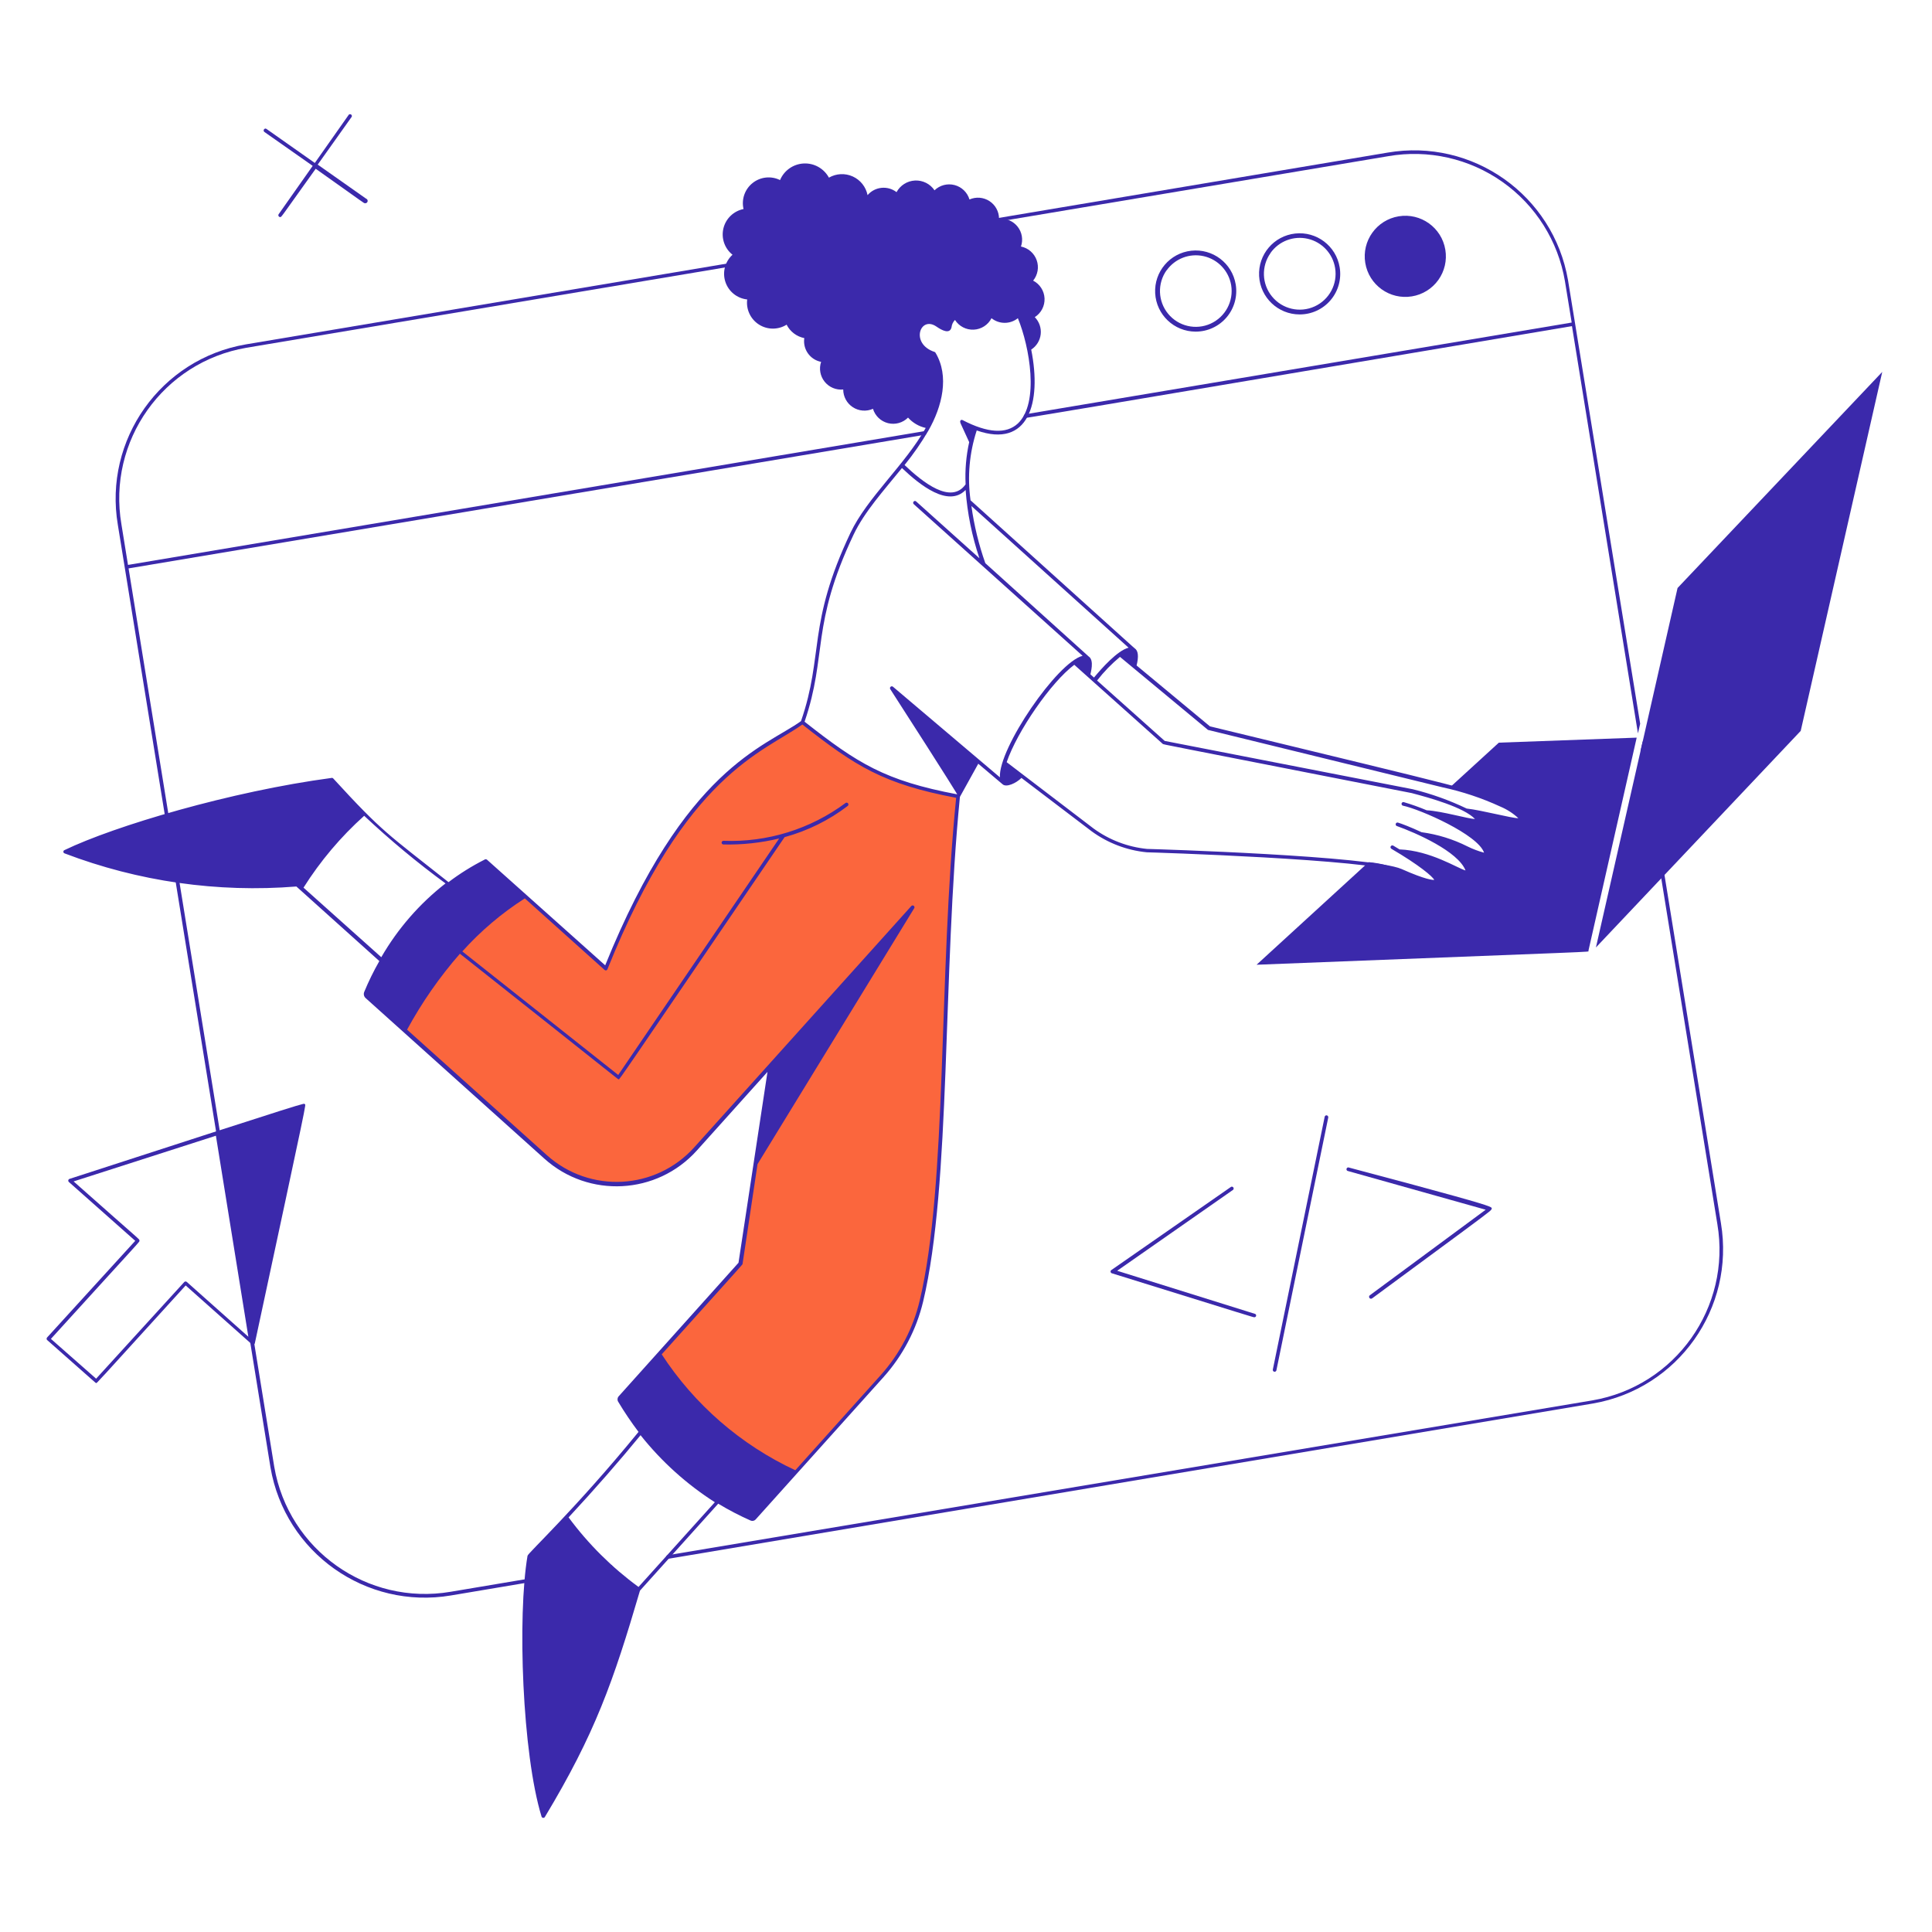
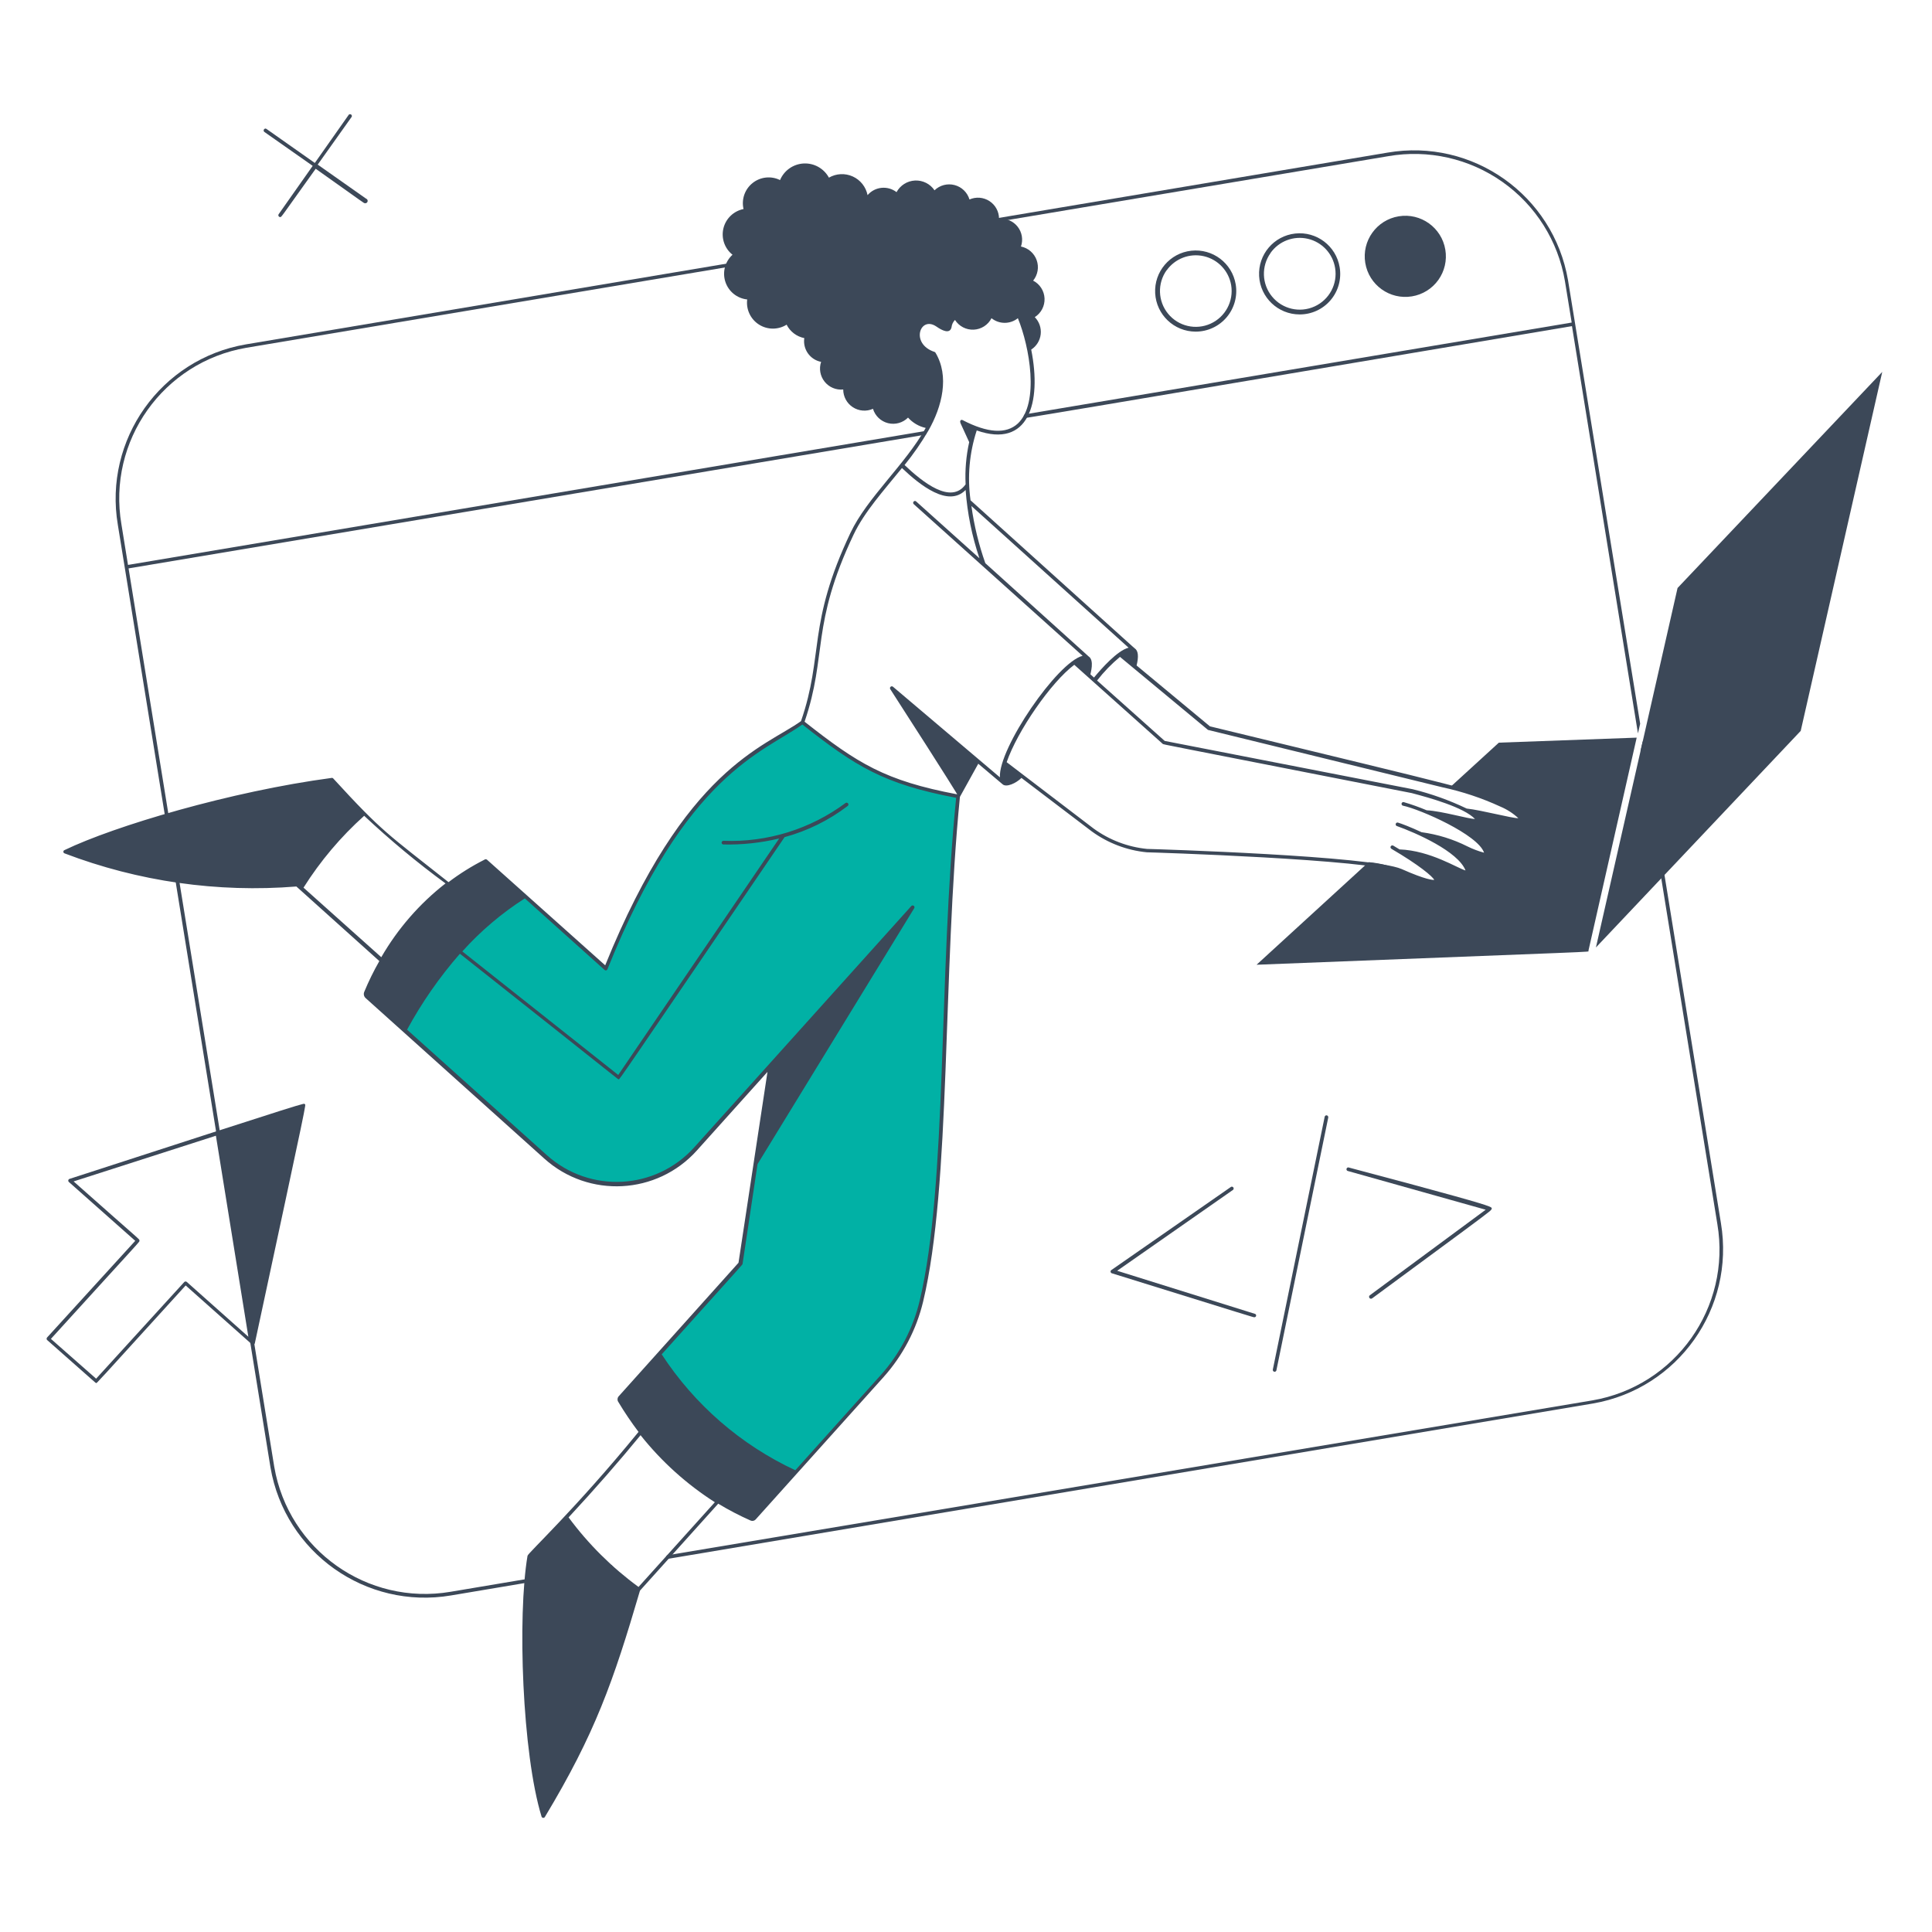
<svg xmlns="http://www.w3.org/2000/svg" viewBox="0 0 250 250">
  <g transform="matrix(1.25,0,0,1.25,0,0)">
    <g>
-       <path d="M63.19,162l-16.54,2.78a15.84,15.84,0,0,1-18.26-12.94l-15.08-93L95.78,45a.19.19,0,0,0-.07-.37L13.25,58.48l-.68-4.2A15.84,15.84,0,0,1,25.51,36L143.7,16.17A15.81,15.81,0,0,1,162,29.1l.7,4.29-56.53,9.49a.19.19,0,0,0,0,.38c.1,0,.24,0,56.56-9.5l6.83,42.16.23-1L162.32,29A16.18,16.18,0,0,0,143.63,15.8L25.45,35.65A16.22,16.22,0,0,0,12.2,54.34L28,151.91a16.22,16.22,0,0,0,18.69,13.25l16.54-2.78A.19.19,0,0,0,63.19,162Z" style="fill: #3B29AB" />
-       <path d="M178.15,126.62l-8.09-49.9-.23,1,7.95,49a15.84,15.84,0,0,1-12.95,18.25L69.09,161a.19.19,0,0,0,.06.37l95.75-16.08A16.23,16.23,0,0,0,178.15,126.62Z" style="fill: #3B29AB" />
+       <path d="M63.19,162l-16.54,2.78a15.84,15.84,0,0,1-18.26-12.94l-15.08-93L95.78,45a.19.19,0,0,0-.07-.37L13.25,58.48l-.68-4.2A15.84,15.84,0,0,1,25.51,36L143.7,16.17A15.81,15.81,0,0,1,162,29.1l.7,4.29-56.53,9.49a.19.19,0,0,0,0,.38c.1,0,.24,0,56.56-9.5l6.83,42.16.23-1L162.32,29A16.18,16.18,0,0,0,143.63,15.8L25.45,35.65A16.22,16.22,0,0,0,12.2,54.34L28,151.91a16.22,16.22,0,0,0,18.69,13.25l16.54-2.78A.19.19,0,0,0,63.19,162Z" style="fill: #3c4858" />
+       <path d="M178.15,126.62l-8.09-49.9-.23,1,7.95,49a15.84,15.84,0,0,1-12.95,18.25L69.09,161a.19.19,0,0,0,.06.37l95.75-16.08A16.23,16.23,0,0,0,178.15,126.62Z" style="fill: #3c4858" />
      <g>
-         <path d="M164.43,98.44l5-22.08-14.27.52-5.12,4.68a23.38,23.38,0,0,1,5.19,1.76,6.48,6.48,0,0,1,1.9,1.24c.78.89-3.39-.39-5.45-.61a5,5,0,0,1,1.11.84c.53.6-1.72-.21-3.77-.55a3.56,3.56,0,0,0-1.19-.1c2,.89,5.05,2.58,5.78,3.88.88,1.58-3.62-1.55-6.53-1.64,1.85.86,3.86,2,4.59,3.37,1,1.8-2.58-1.49-6.84-1.63h0c4.07,2.46,6,4.49.2,2a10.19,10.19,0,0,0-3.35-.87l-11.6,10.62C167,98.42,164.4,98.57,164.43,98.44Z" style="fill: #3B29AB" />
-         <polygon points="173.66 60.87 165.21 98.08 186.41 75.66 194.85 38.5 173.66 60.87" style="fill: #3B29AB" />
+         <path d="M164.43,98.44l5-22.08-14.27.52-5.12,4.68a23.38,23.38,0,0,1,5.19,1.76,6.48,6.48,0,0,1,1.9,1.24c.78.89-3.39-.39-5.45-.61a5,5,0,0,1,1.11.84c.53.6-1.72-.21-3.77-.55a3.56,3.56,0,0,0-1.19-.1c2,.89,5.05,2.58,5.78,3.88.88,1.58-3.62-1.55-6.53-1.64,1.85.86,3.86,2,4.59,3.37,1,1.8-2.58-1.49-6.84-1.63h0c4.07,2.46,6,4.49.2,2a10.19,10.19,0,0,0-3.35-.87l-11.6,10.62C167,98.42,164.4,98.57,164.43,98.44Z" style="fill: #3c4858" />
+         <polygon points="173.66 60.87 165.21 98.08 186.41 75.66 194.85 38.5 173.66 60.87" style="fill: #3c4858" />
      </g>
-       <path d="M72,119a11,11,0,0,1-15.5.83L37.78,103a25.91,25.91,0,0,1,12.48-13.9l12.45,11.19c8.45-21.34,17.46-23,20.36-25.48,5.77,4.55,8.56,6.25,16.12,7.66-1.88,18.54-.89,40.07-3.81,52.28a17.86,17.86,0,0,1-4.06,7.73L78,157.32A29.61,29.61,0,0,1,64,144.82l12.63-14,3.07-20.43C104.06,83.27,96.07,92.16,72,119Z" style="fill: #fb663d" />
-       <path d="M157.44,84.37a6.88,6.88,0,0,0-2-1.29c-2.66-1.31-3.24-1.34-30.19-7.89l-7.59-6.3c.23-.93.17-1.53-.19-1.77-.1-.07.42.38-17-15.33a16.1,16.1,0,0,1,.64-7.23c5.35,1.88,6.75-2.83,5.64-8.37a2.18,2.18,0,0,0,.37-3.36,2.18,2.18,0,0,0-.17-3.78,2.19,2.19,0,0,0-1.26-3.53,2.17,2.17,0,0,0-2.27-2.87,2.18,2.18,0,0,0-3.06-2,2.19,2.19,0,0,0-3.62-.95,2.3,2.3,0,0,0-3.93.19,2.19,2.19,0,0,0-3,.31,2.7,2.7,0,0,0-4-1.81,2.81,2.81,0,0,0-5.06.25,2.67,2.67,0,0,0-3.78,3,2.68,2.68,0,0,0-1.14,4.73A2.67,2.67,0,0,0,77.35,31a2.68,2.68,0,0,0,4.08,2.61A2.62,2.62,0,0,0,83.26,35,2.18,2.18,0,0,0,85,37.46a2.18,2.18,0,0,0,2.29,2.86,2.19,2.19,0,0,0,3.08,2,2.18,2.18,0,0,0,3.63.91,3.46,3.46,0,0,0,1.83,1.07c-2.13,3.8-6.06,7.21-7.79,10.86-4.5,9.49-2.75,12.64-5.12,19.49-3.78,2.71-12,4.82-20.27,25.28L50.42,89a.21.21,0,0,0-.28,0,24.62,24.62,0,0,0-3.71,2.32c-6.31-5-6.81-5.14-11.93-10.73a.18.18,0,0,0-.17-.06C23.91,81.92,11.86,85.5,6.68,88a.18.18,0,0,0,0,.34,55,55,0,0,0,24,3.43l8.59,7.72a27.58,27.58,0,0,0-1.56,3.18.57.57,0,0,0,.15.66l18.5,16.62a11.18,11.18,0,0,0,15.77-.84l7.32-8.15-3,19.76L64.05,144.54a.47.47,0,0,0-.06.56,34.92,34.92,0,0,0,2.11,3.13c-6.54,8-11.44,12.54-11.49,12.82-1.06,6.25-.55,20.48,1.45,27a.19.19,0,0,0,.34.05c5.2-8.64,7.08-14,9.85-23.44l8.1-9a29.65,29.65,0,0,0,3.36,1.75.46.46,0,0,0,.51-.11l13.24-14.74a18,18,0,0,0,4.1-7.81c2.9-12.14,2-33.92,3.81-52.26l1.9-3.43,2.52,2.13c.39.35,1.4-.11,1.95-.66L113,86.05a11.61,11.61,0,0,0,5.72,2.18c.23,0,23.13.71,26.23,2.06a11.55,11.55,0,0,0,3.5,1.16c.29,0,.34-.11.39-.19.28-.55-1.72-2-3.26-2.92,3.54.42,6,2.57,6.47,2,.16-.17,0-.47-.12-.73a9.27,9.27,0,0,0-3.68-3c2.2.51,4.66,2,5.42,2,.31,0,.5-.24.22-.73-.75-1.34-3-2.6-4.95-3.5,1.55.26,3.21.74,3.82.74.43,0,.52-.27.28-.55a3.54,3.54,0,0,0-.44-.41c1.54.27,3.62.81,4.44.81C157.62,85,157.7,84.67,157.44,84.37ZM116.83,67.05c-1.15.28-2.82,2.17-3.58,3.09l-.37-.33c0-.11.44-1.46-.19-1.86L102,58.3a30.13,30.13,0,0,1-1.44-5.92ZM96.1,44.59c1.44-2.52,2.2-5.65.74-8.08a.16.16,0,0,0-.1-.08c-2.54-.84-1.5-3.78.19-2.63.6.42,1.39.81,1.57.09a1.27,1.27,0,0,1,.36-.77,2.18,2.18,0,0,0,3.78-.18,2.18,2.18,0,0,0,2.73,0c1.21,2.94,2.25,8.77,0,10.9-1.2,1.11-3.12,1-5.72-.35-.12-.07-.36,0-.2.36s.35.76.88,1.92a16.39,16.39,0,0,0-.37,4.37c-1.5,2.11-4.42-.19-6.32-2A28.77,28.77,0,0,0,96.1,44.59ZM31.42,91.89a35.29,35.29,0,0,1,6.28-7.44,90.62,90.62,0,0,0,8.42,7,26.46,26.46,0,0,0-6.65,7.64ZM66.1,164.28a33.87,33.87,0,0,1-7.24-7.2c2.73-2.94,5.26-5.84,7.45-8.51A31.48,31.48,0,0,0,74,155.51Zm29.1-29.61a17.66,17.66,0,0,1-4,7.65l-8.87,9.88a33.33,33.33,0,0,1-13.83-12c8.8-9.8,8.36-9.27,8.37-9.37l1.55-10.32L94.65,94a.19.19,0,0,0-.3-.22l-22.49,25a10.81,10.81,0,0,1-15.24.81l-14.48-13a43.59,43.59,0,0,1,5.47-7.86c17.52,13.87,16.34,13,16.44,13s-.17.4,17.17-25.07a19,19,0,0,0,6.55-3.24.19.19,0,0,0-.23-.3,19.93,19.93,0,0,1-12.65,3.92.19.19,0,0,0,0,.38,22.64,22.64,0,0,0,5.77-.62L64,111.28,47.86,98.49A31.5,31.5,0,0,1,54.33,93l8.27,7.42a.18.18,0,0,0,.28-.08C71,80.1,79,77.9,83.06,75c5.53,4.35,8.4,6.16,15.92,7.59C97.13,101,98.09,122.55,95.2,134.67Zm8.31-54.2L92.44,71.09a.19.19,0,0,0-.28.25c6.44,10,6.93,10.89,6.93,10.89-7.47-1.41-10.31-3.2-15.8-7.52,2.37-6.93.61-9.95,5.08-19.38,1.11-2.34,3.12-4.56,5-6.88,1.86,1.77,4.8,4.11,6.59,2.27a28.61,28.61,0,0,0,1.43,7.07l-6.55-5.88c-.18-.17-.43.11-.25.28l17.48,15.7C109.46,68.54,103.34,77.47,103.51,80.47Zm49.18,4.31c-.67,0-3.43-.82-5-.9a22.44,22.44,0,0,0-2.39-.85.19.19,0,0,0-.08.37c1.81.38,7.78,3,8.41,4.87a9.33,9.33,0,0,1-1.72-.65,15.05,15.05,0,0,0-4.75-1.47c-1.11-.52-2.08-.89-2.46-1a.19.19,0,0,0-.13.35c2,.71,6.38,2.64,7.14,4.61-.81-.22-3.63-2.06-6.83-2.18l-.65-.39a.19.19,0,0,0-.19.33c2.84,1.66,4.28,2.87,4.43,3.22-.16,0-.84,0-3.38-1.13-3.16-1.37-25.42-2.06-26.35-2.08a11.31,11.31,0,0,1-5.53-2.11l-9-6.87c1.1-3.21,4.59-8.28,7-10.08L120.36,77c.1.09-.8-.13,25.78,5.1C148,82.59,151.53,83.57,152.69,84.78Zm-.86-1.08a28.66,28.66,0,0,0-5.59-2l-25.67-5-7-6.25A15.45,15.45,0,0,1,115.94,68l9.11,7.56s23.07,5.64,24.27,5.94a28.79,28.79,0,0,1,6,2,6.33,6.33,0,0,1,1.86,1.2C156.5,84.71,153.39,83.87,151.83,83.7Z" style="fill: #3B29AB" />
-       <path d="M123.77,34.33a4.2,4.2,0,1,1,4.15-4.89A4.2,4.2,0,0,1,123.77,34.33Zm-3-6.36a3.71,3.71,0,1,0,6.68,1.55A3.71,3.71,0,0,0,120.76,28Z" style="fill: #3B29AB" />
-       <path d="M134.53,32.55a4.2,4.2,0,1,1,4.15-4.89A4.19,4.19,0,0,1,134.53,32.55Zm-3-6.36a3.71,3.71,0,1,0,6.68,1.55A3.71,3.71,0,0,0,131.52,26.19Z" style="fill: #3B29AB" />
-       <path d="M149.62,25.85a4.2,4.2,0,1,0-3.46,4.83A4.19,4.19,0,0,0,149.62,25.85Z" style="fill: #3B29AB" />
-       <path d="M37.89,20.56l-5-3.52,3.52-4.95a.19.19,0,0,0-.3-.22l-3.52,5-5-3.52c-.2-.15-.42.16-.22.31l5,3.51-3.52,5a.19.19,0,0,0,.15.3c.15,0-.08.25,3.68-5,5.26,3.74,5,3.56,5.06,3.56A.19.19,0,0,0,37.89,20.56Z" style="fill: #3B29AB" />
-       <path d="M31.55,114.31c-.13-.11,1.5-.66-24.36,7.73a.19.19,0,0,0-.06.32L14,128.45l-9.12,10a.19.19,0,0,0,0,.27c5.32,4.68,5,4.45,5.08,4.45s-.49.63,9.26-10.1l6.85,6.09a.19.19,0,0,0,.31-.1C32,112.87,31.67,114.43,31.55,114.31ZM19.07,132.72l-9.12,10L5.27,138.6c9.82-10.81,9.17-10,9.16-10.18s.4.28-6.81-6.12l14.73-4.73,3.36,20.81-6.38-5.68A.19.19,0,0,0,19.07,132.72Z" style="fill: #3B29AB" />
-       <path d="M129.83,136.36c-.1,0-.09,0-14.76-4.56a.19.19,0,0,1,0-.34l12.37-8.6a.19.19,0,0,1,.21.31l-12,8.38L129.88,136A.18.18,0,0,1,129.83,136.36Z" style="fill: #3B29AB" />
-       <path d="M141.8,134.09l12-8.86-14.24-4a.19.19,0,1,1,.1-.36c10.7,2.84,13.65,3.69,14.45,4,.36.14.45.22.09.53-.67.55-3.15,2.37-12.15,9A.19.19,0,0,1,141.8,134.09Z" style="fill: #3B29AB" />
-       <path d="M131.76,141.79l5.37-26.18a.19.19,0,0,1,.22-.15.2.2,0,0,1,.15.23l-5.37,26.18A.19.19,0,0,1,131.76,141.79Z" style="fill: #3B29AB" />
+       <path d="M72,119a11,11,0,0,1-15.5.83L37.78,103a25.91,25.91,0,0,1,12.48-13.9l12.45,11.19c8.45-21.34,17.46-23,20.36-25.48,5.77,4.55,8.56,6.25,16.12,7.66-1.88,18.54-.89,40.07-3.81,52.28a17.86,17.86,0,0,1-4.06,7.73L78,157.32A29.61,29.61,0,0,1,64,144.82l12.63-14,3.07-20.43C104.06,83.27,96.07,92.16,72,119Z" style="fill: #01b1a5" />
+       <path d="M157.44,84.37a6.88,6.88,0,0,0-2-1.29c-2.66-1.31-3.24-1.34-30.19-7.89l-7.59-6.3c.23-.93.17-1.53-.19-1.77-.1-.07.42.38-17-15.33a16.1,16.1,0,0,1,.64-7.23c5.35,1.88,6.75-2.83,5.64-8.37a2.18,2.18,0,0,0,.37-3.36,2.18,2.18,0,0,0-.17-3.78,2.19,2.19,0,0,0-1.26-3.53,2.17,2.17,0,0,0-2.27-2.87,2.18,2.18,0,0,0-3.06-2,2.19,2.19,0,0,0-3.62-.95,2.3,2.3,0,0,0-3.93.19,2.19,2.19,0,0,0-3,.31,2.7,2.7,0,0,0-4-1.81,2.81,2.81,0,0,0-5.06.25,2.67,2.67,0,0,0-3.78,3,2.68,2.68,0,0,0-1.14,4.73A2.67,2.67,0,0,0,77.35,31a2.68,2.68,0,0,0,4.08,2.61A2.62,2.62,0,0,0,83.26,35,2.18,2.18,0,0,0,85,37.46a2.18,2.18,0,0,0,2.29,2.86,2.19,2.19,0,0,0,3.08,2,2.18,2.18,0,0,0,3.63.91,3.46,3.46,0,0,0,1.83,1.07c-2.13,3.8-6.06,7.21-7.79,10.86-4.5,9.49-2.75,12.64-5.12,19.49-3.78,2.71-12,4.82-20.27,25.28L50.42,89a.21.21,0,0,0-.28,0,24.62,24.62,0,0,0-3.71,2.32c-6.31-5-6.81-5.14-11.93-10.73a.18.18,0,0,0-.17-.06C23.91,81.92,11.86,85.5,6.68,88a.18.18,0,0,0,0,.34,55,55,0,0,0,24,3.43l8.59,7.72a27.58,27.58,0,0,0-1.56,3.18.57.57,0,0,0,.15.66l18.5,16.62a11.18,11.18,0,0,0,15.77-.84l7.32-8.15-3,19.76L64.05,144.54a.47.47,0,0,0-.06.56,34.92,34.92,0,0,0,2.11,3.13c-6.54,8-11.44,12.54-11.49,12.82-1.06,6.25-.55,20.48,1.45,27a.19.19,0,0,0,.34.05c5.2-8.64,7.08-14,9.85-23.44l8.1-9a29.65,29.65,0,0,0,3.36,1.75.46.46,0,0,0,.51-.11l13.24-14.74a18,18,0,0,0,4.1-7.81c2.9-12.14,2-33.92,3.81-52.26l1.9-3.43,2.52,2.13c.39.35,1.4-.11,1.95-.66L113,86.05a11.61,11.61,0,0,0,5.72,2.18c.23,0,23.13.71,26.23,2.06a11.55,11.55,0,0,0,3.5,1.16c.29,0,.34-.11.39-.19.28-.55-1.72-2-3.26-2.92,3.54.42,6,2.57,6.47,2,.16-.17,0-.47-.12-.73a9.27,9.27,0,0,0-3.68-3c2.2.51,4.66,2,5.42,2,.31,0,.5-.24.22-.73-.75-1.34-3-2.6-4.95-3.5,1.55.26,3.21.74,3.82.74.43,0,.52-.27.28-.55a3.54,3.54,0,0,0-.44-.41c1.54.27,3.62.81,4.44.81C157.62,85,157.7,84.67,157.44,84.37ZM116.83,67.05c-1.15.28-2.82,2.17-3.58,3.09l-.37-.33c0-.11.44-1.46-.19-1.86L102,58.3a30.13,30.13,0,0,1-1.44-5.92ZM96.1,44.59c1.44-2.52,2.2-5.65.74-8.08a.16.16,0,0,0-.1-.08c-2.54-.84-1.5-3.78.19-2.63.6.42,1.39.81,1.57.09a1.27,1.27,0,0,1,.36-.77,2.18,2.18,0,0,0,3.78-.18,2.18,2.18,0,0,0,2.73,0c1.21,2.94,2.25,8.77,0,10.9-1.2,1.11-3.12,1-5.72-.35-.12-.07-.36,0-.2.36s.35.76.88,1.92a16.39,16.39,0,0,0-.37,4.37c-1.5,2.11-4.42-.19-6.32-2A28.77,28.77,0,0,0,96.1,44.59ZM31.42,91.89a35.29,35.29,0,0,1,6.28-7.44,90.62,90.62,0,0,0,8.42,7,26.46,26.46,0,0,0-6.65,7.64ZM66.1,164.28a33.87,33.87,0,0,1-7.24-7.2c2.73-2.94,5.26-5.84,7.45-8.51A31.48,31.48,0,0,0,74,155.51Zm29.1-29.61a17.66,17.66,0,0,1-4,7.65l-8.87,9.88a33.33,33.33,0,0,1-13.83-12c8.8-9.8,8.36-9.27,8.37-9.37l1.55-10.32L94.65,94a.19.19,0,0,0-.3-.22l-22.49,25a10.81,10.81,0,0,1-15.24.81l-14.48-13a43.59,43.59,0,0,1,5.47-7.86c17.52,13.87,16.34,13,16.44,13s-.17.4,17.17-25.07a19,19,0,0,0,6.55-3.24.19.19,0,0,0-.23-.3,19.93,19.93,0,0,1-12.65,3.92.19.19,0,0,0,0,.38,22.64,22.64,0,0,0,5.77-.62L64,111.28,47.86,98.49A31.5,31.5,0,0,1,54.33,93l8.27,7.42a.18.18,0,0,0,.28-.08C71,80.1,79,77.9,83.06,75c5.53,4.35,8.4,6.16,15.92,7.59C97.13,101,98.09,122.55,95.2,134.67Zm8.31-54.2L92.44,71.09a.19.19,0,0,0-.28.25c6.44,10,6.93,10.89,6.93,10.89-7.47-1.41-10.31-3.2-15.8-7.52,2.37-6.93.61-9.95,5.08-19.38,1.11-2.34,3.12-4.56,5-6.88,1.86,1.77,4.8,4.11,6.59,2.27a28.61,28.61,0,0,0,1.43,7.07l-6.55-5.88c-.18-.17-.43.11-.25.28l17.48,15.7C109.46,68.54,103.34,77.47,103.51,80.47Zm49.18,4.31c-.67,0-3.43-.82-5-.9a22.44,22.44,0,0,0-2.39-.85.19.19,0,0,0-.08.37c1.81.38,7.78,3,8.41,4.87a9.33,9.33,0,0,1-1.72-.65,15.05,15.05,0,0,0-4.75-1.47c-1.11-.52-2.08-.89-2.46-1a.19.19,0,0,0-.13.35c2,.71,6.38,2.64,7.14,4.61-.81-.22-3.63-2.06-6.83-2.18l-.65-.39a.19.19,0,0,0-.19.33c2.84,1.66,4.28,2.87,4.43,3.22-.16,0-.84,0-3.38-1.13-3.16-1.37-25.42-2.06-26.35-2.08a11.31,11.31,0,0,1-5.53-2.11l-9-6.87c1.1-3.21,4.59-8.28,7-10.08L120.36,77c.1.09-.8-.13,25.78,5.1C148,82.59,151.53,83.57,152.69,84.78Zm-.86-1.08a28.66,28.66,0,0,0-5.59-2l-25.67-5-7-6.25A15.45,15.45,0,0,1,115.94,68l9.11,7.56s23.07,5.64,24.27,5.94a28.79,28.79,0,0,1,6,2,6.33,6.33,0,0,1,1.86,1.2C156.5,84.71,153.39,83.87,151.83,83.7Z" style="fill: #3c4858" />
+       <path d="M123.77,34.33a4.2,4.2,0,1,1,4.15-4.89A4.2,4.2,0,0,1,123.77,34.33Zm-3-6.36a3.71,3.71,0,1,0,6.68,1.55A3.71,3.71,0,0,0,120.76,28Z" style="fill: #3c4858" />
+       <path d="M134.53,32.55a4.2,4.2,0,1,1,4.15-4.89A4.19,4.19,0,0,1,134.53,32.55Zm-3-6.36a3.71,3.71,0,1,0,6.68,1.55A3.71,3.71,0,0,0,131.52,26.19Z" style="fill: #3c4858" />
+       <path d="M149.62,25.85a4.2,4.2,0,1,0-3.46,4.83A4.19,4.19,0,0,0,149.62,25.85Z" style="fill: #3c4858" />
+       <path d="M37.89,20.56l-5-3.52,3.52-4.95a.19.19,0,0,0-.3-.22l-3.52,5-5-3.52c-.2-.15-.42.16-.22.31l5,3.51-3.52,5a.19.19,0,0,0,.15.3c.15,0-.08.25,3.68-5,5.26,3.74,5,3.56,5.06,3.56A.19.19,0,0,0,37.89,20.56Z" style="fill: #3c4858" />
+       <path d="M31.55,114.31c-.13-.11,1.5-.66-24.36,7.73a.19.19,0,0,0-.06.32L14,128.45l-9.12,10a.19.19,0,0,0,0,.27c5.32,4.68,5,4.45,5.08,4.45s-.49.63,9.26-10.1l6.85,6.09a.19.19,0,0,0,.31-.1C32,112.87,31.67,114.43,31.55,114.31ZM19.07,132.72l-9.12,10L5.27,138.6c9.82-10.81,9.17-10,9.16-10.18s.4.28-6.81-6.12l14.73-4.73,3.36,20.81-6.38-5.68A.19.19,0,0,0,19.07,132.72Z" style="fill: #3c4858" />
+       <path d="M129.83,136.36c-.1,0-.09,0-14.76-4.56a.19.19,0,0,1,0-.34l12.37-8.6a.19.19,0,0,1,.21.31l-12,8.38L129.88,136A.18.18,0,0,1,129.83,136.36Z" style="fill: #3c4858" />
+       <path d="M141.8,134.09l12-8.86-14.24-4a.19.19,0,1,1,.1-.36c10.7,2.84,13.65,3.69,14.45,4,.36.14.45.22.09.53-.67.55-3.15,2.37-12.15,9A.19.19,0,0,1,141.8,134.09Z" style="fill: #3c4858" />
+       <path d="M131.76,141.79l5.37-26.18a.19.19,0,0,1,.22-.15.2.2,0,0,1,.15.23l-5.37,26.18A.19.19,0,0,1,131.76,141.79Z" style="fill: #3c4858" />
    </g>
  </g>
</svg>
